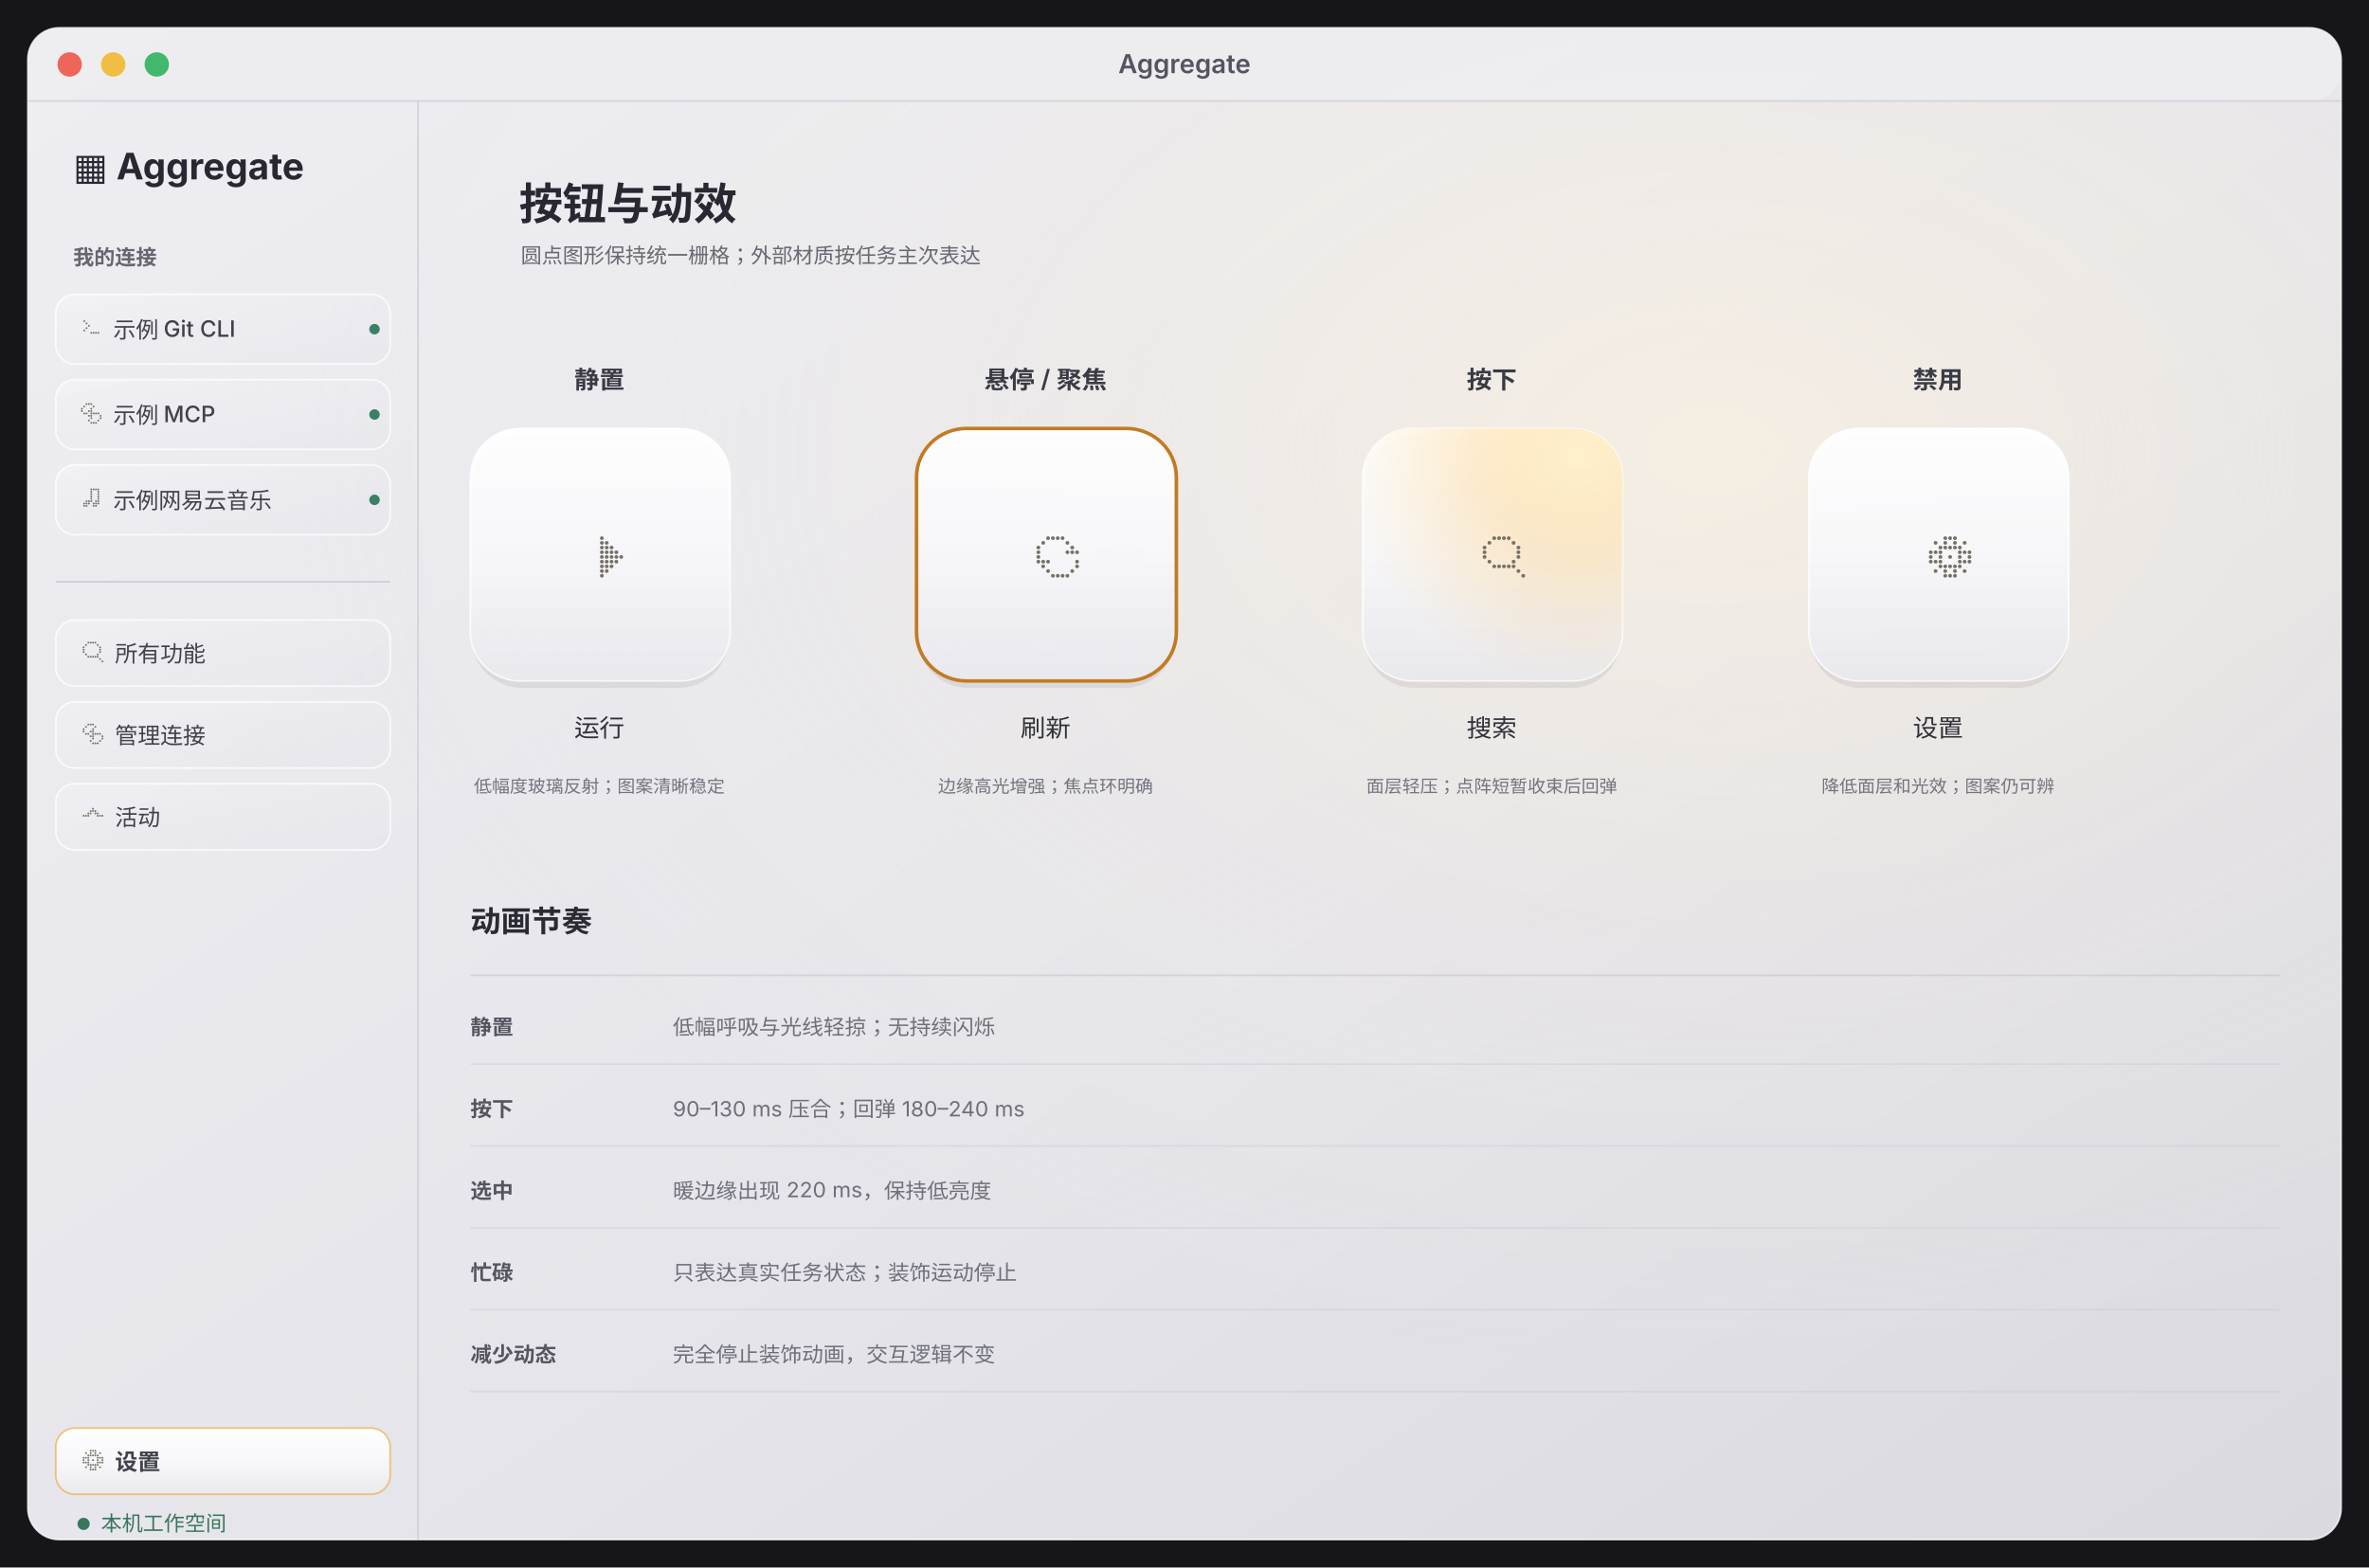
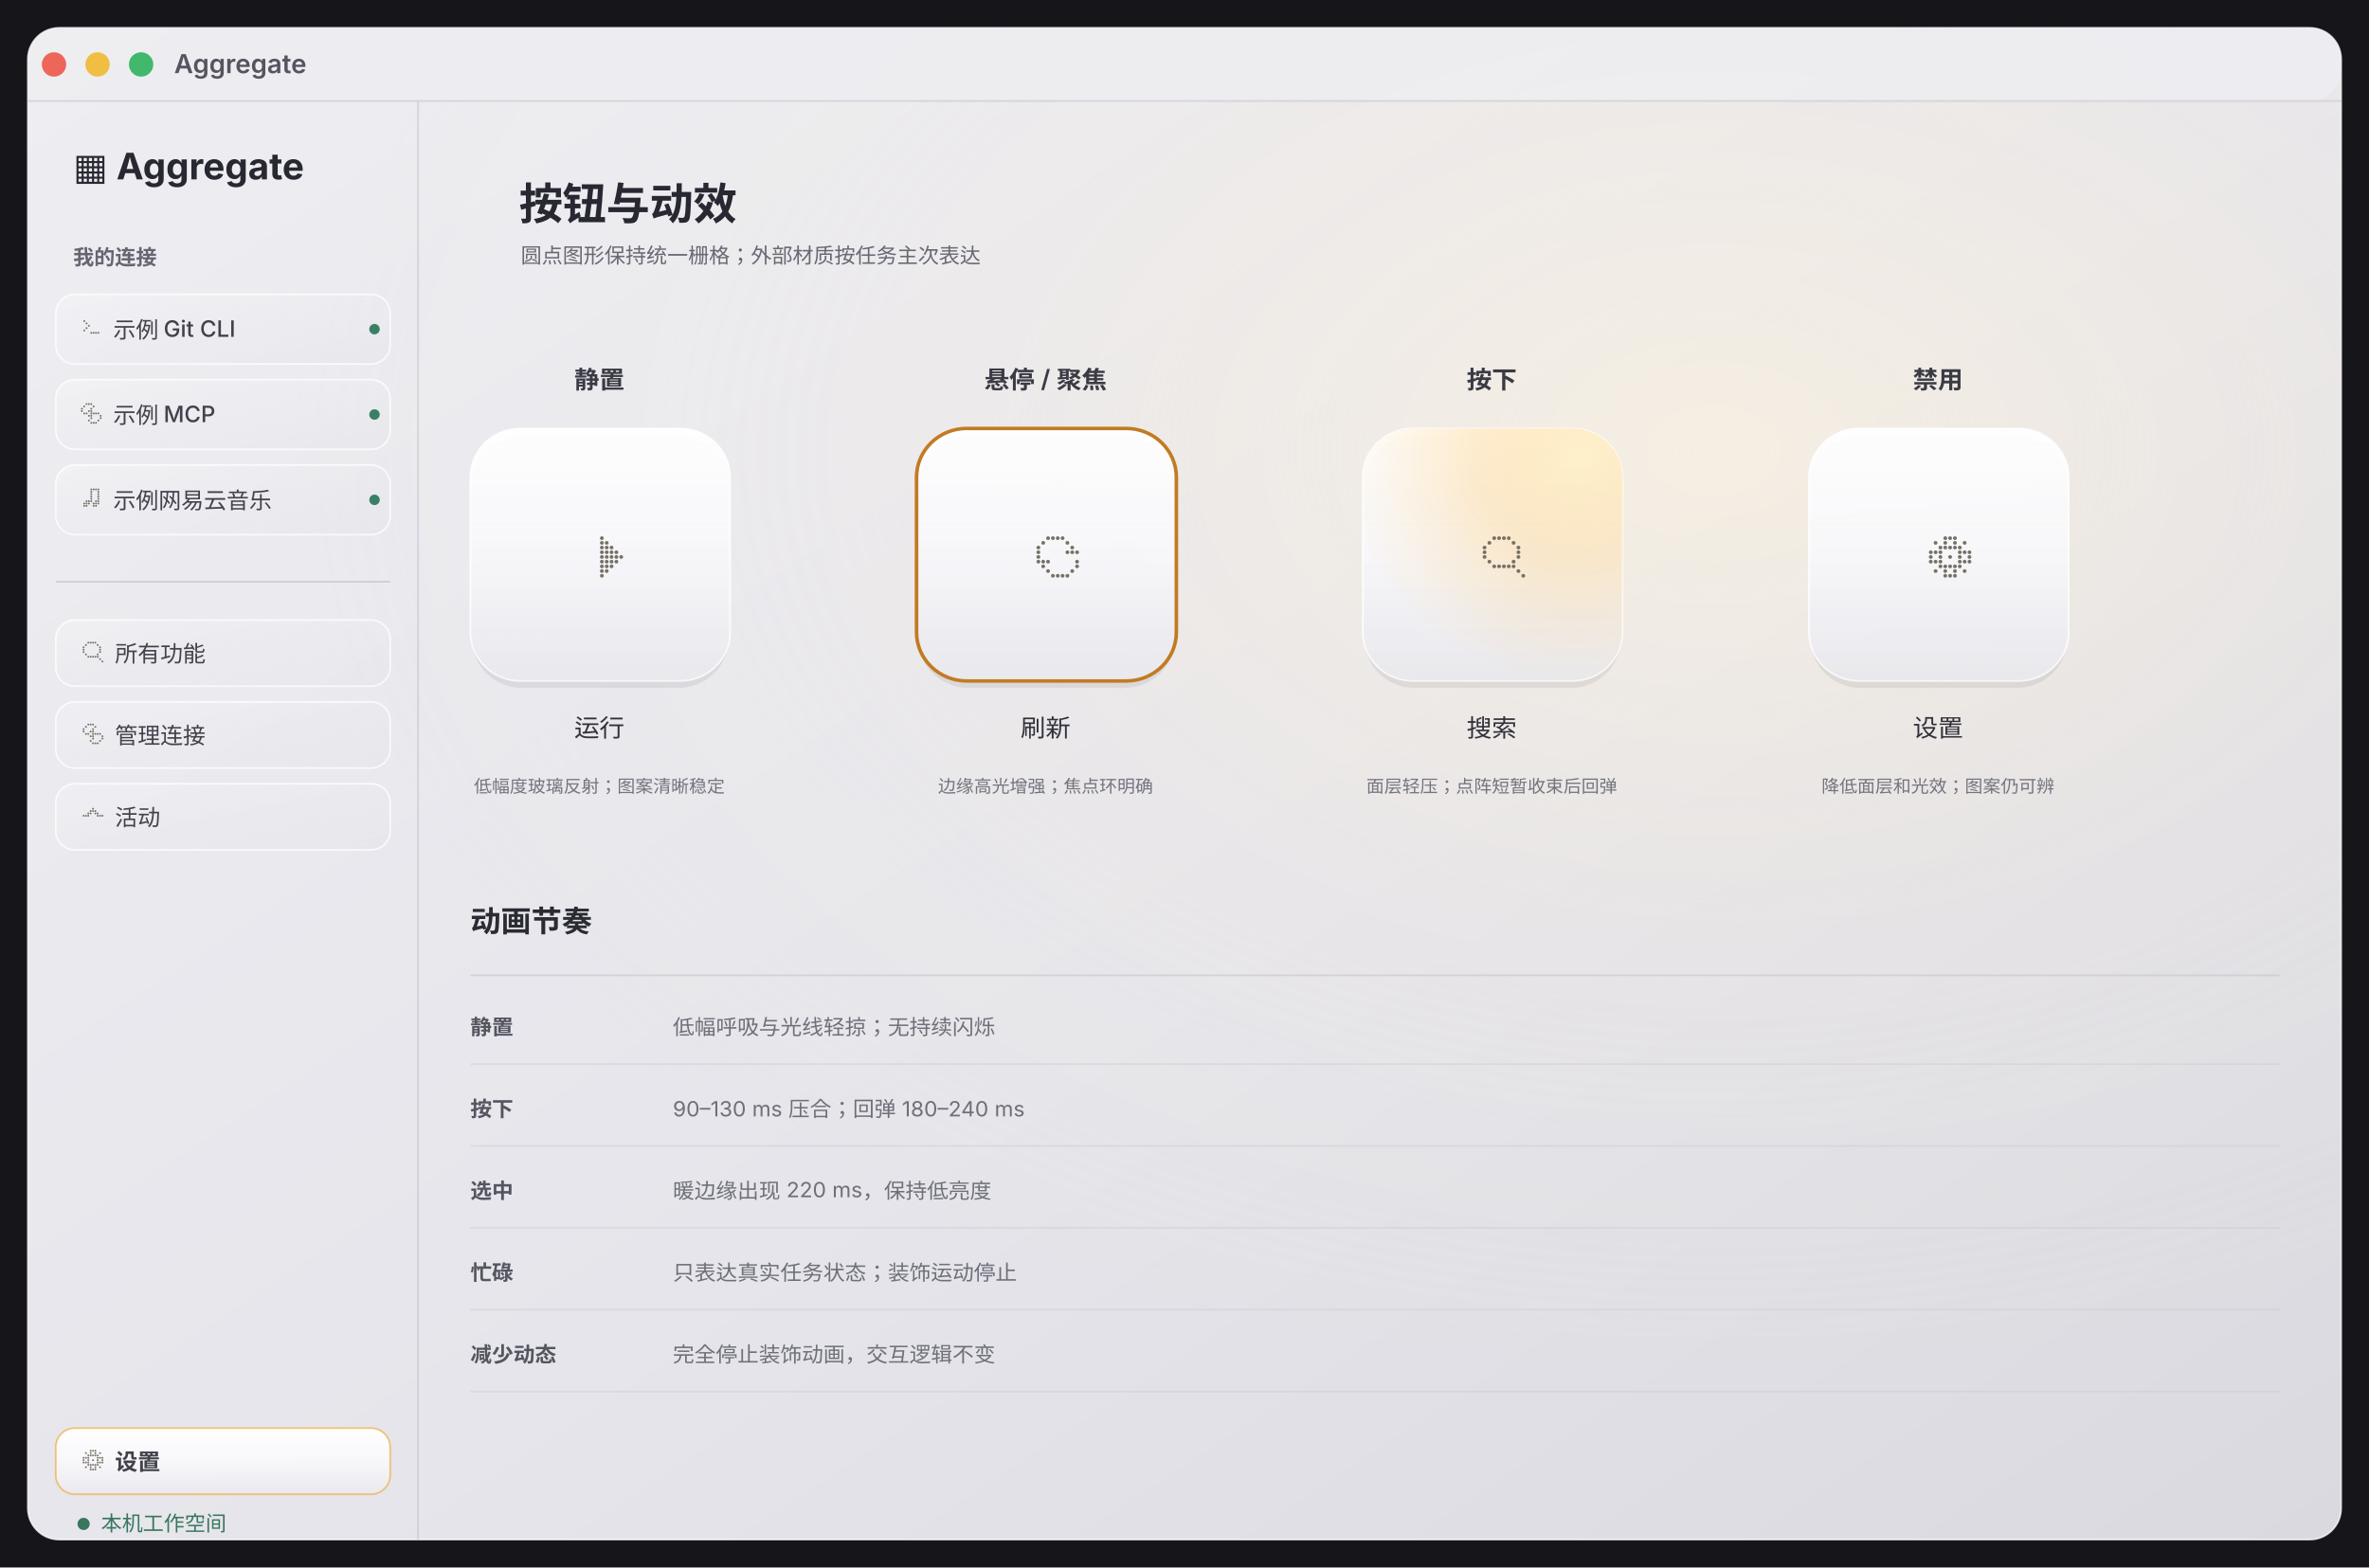
<svg xmlns="http://www.w3.org/2000/svg" width="1360" height="900" viewBox="0 0 1360 900">
  <defs>
    <linearGradient id="scene" x1="0" y1="0" x2="1" y2="1">
      <stop offset="0" stop-color="#eeeeF2" />
      <stop offset=".56" stop-color="#e5e5eb" />
      <stop offset="1" stop-color="#d9d9df" />
    </linearGradient>
    <radialGradient id="sceneWarm" cx=".73" cy=".28" r=".62">
      <stop offset="0" stop-color="#fff4dc" stop-opacity=".58" />
      <stop offset=".52" stop-color="#fff0d8" stop-opacity=".14" />
      <stop offset="1" stop-color="#fff0d8" stop-opacity="0" />
    </radialGradient>
    <linearGradient id="glass" x1="0" y1="0" x2="0" y2="1">
      <stop offset="0" stop-color="#ffffff" stop-opacity=".96" />
      <stop offset=".48" stop-color="#fafafd" stop-opacity=".90" />
      <stop offset="1" stop-color="#e9e9ee" stop-opacity=".94" />
    </linearGradient>
    <linearGradient id="quiet" x1="0" y1="0" x2="1" y2="1">
      <stop offset="0" stop-color="#ffffff" stop-opacity=".40" />
      <stop offset="1" stop-color="#dcdce4" stop-opacity=".28" />
    </linearGradient>
    <radialGradient id="warmGlow" cx=".83" cy=".12" r=".9">
      <stop offset="0" stop-color="#ffe8a5" stop-opacity=".95" />
      <stop offset=".47" stop-color="#ffbd50" stop-opacity=".45" />
      <stop offset="1" stop-color="#ffc65c" stop-opacity="0" />
    </radialGradient>
    <linearGradient id="inset" x1="0" y1="0" x2="0" y2="1">
      <stop offset="0" stop-color="#d1d1da" stop-opacity=".76" />
      <stop offset="1" stop-color="#e2e2e8" stop-opacity=".55" />
    </linearGradient>
    <linearGradient id="album" x1="0" y1="0" x2="1" y2="1">
      <stop offset="0" stop-color="#edc584" />
      <stop offset=".55" stop-color="#d48761" />
      <stop offset="1" stop-color="#806d87" />
    </linearGradient>
    <clipPath id="switchRefClip">
      <rect x="710" y="376" width="380" height="190" rx="14" />
    </clipPath>
  </defs>
  <rect width="1360" height="900" fill="#16161a" />
  <rect x="16" y="16" width="1328" height="868" rx="18" fill="url(#scene)" stroke="#ffffff" stroke-opacity=".75" />
  <rect x="16" y="16" width="1328" height="868" rx="18" fill="url(#sceneWarm)" />
  <rect x="16" y="16" width="1328" height="42" rx="18" fill="#ededf1" fill-opacity=".80" />
  <path d="M16 58H1344" stroke="#cdccd3" stroke-opacity=".72" />
-   <circle cx="40" cy="37" r="7" fill="#ee655a" />
-   <circle cx="65" cy="37" r="7" fill="#efbe42" />
-   <circle cx="90" cy="37" r="7" fill="#41b86b" />
-   <text x="680" y="42" text-anchor="middle" font-family="-apple-system,BlinkMacSystemFont,PingFang SC,sans-serif" font-size="15" font-weight="620" fill="#555560">Aggregate</text>
+   <circle cx="31" cy="37" r="7" fill="#ee655a" />
+   <circle cx="56" cy="37" r="7" fill="#efbe42" />
+   <circle cx="81" cy="37" r="7" fill="#41b86b" />
+   <text x="100" y="42" text-anchor="start" font-family="-apple-system,BlinkMacSystemFont,PingFang SC,sans-serif" font-size="15" font-weight="620" fill="#555560">Aggregate</text>
  <path d="M240 58V884" stroke="#c9c9d2" stroke-opacity=".72" />
  <text x="42" y="103" text-anchor="start" font-family="-apple-system,BlinkMacSystemFont,PingFang SC,sans-serif" font-size="21" font-weight="680" fill="#282832">▦  Aggregate</text>
  <text x="42" y="152" text-anchor="start" font-family="-apple-system,BlinkMacSystemFont,PingFang SC,sans-serif" font-size="12" font-weight="580" fill="#666671">我的连接</text>
  <rect x="32" y="169" width="192" height="40" rx="11" fill="url(#quiet)" fill-opacity="0.75" stroke="#ffffff" stroke-opacity=".75" stroke-width="1" />
  <circle cx="48.35" cy="184.35" r="0.54" fill="#6f695d" fill-opacity=".94" />
  <circle cx="49.70" cy="185.70" r="0.54" fill="#6f695d" fill-opacity=".94" />
  <circle cx="51.05" cy="187.05" r="0.54" fill="#6f695d" fill-opacity=".94" />
  <circle cx="49.70" cy="188.40" r="0.54" fill="#6f695d" fill-opacity=".94" />
  <circle cx="48.35" cy="189.75" r="0.54" fill="#6f695d" fill-opacity=".94" />
  <circle cx="52.40" cy="191.10" r="0.54" fill="#6f695d" fill-opacity=".94" />
  <circle cx="53.75" cy="191.10" r="0.54" fill="#6f695d" fill-opacity=".94" />
  <circle cx="55.10" cy="191.10" r="0.54" fill="#6f695d" fill-opacity=".94" />
  <circle cx="56.45" cy="191.10" r="0.54" fill="#6f695d" fill-opacity=".94" />
  <text x="65" y="194" text-anchor="start" font-family="-apple-system,BlinkMacSystemFont,PingFang SC,sans-serif" font-size="13" font-weight="520" fill="#42424c">示例 Git CLI</text>
  <circle cx="215" cy="189" r="3" fill="#3a8064" />
  <rect x="32" y="218" width="192" height="40" rx="11" fill="url(#quiet)" fill-opacity="0.75" stroke="#ffffff" stroke-opacity=".75" stroke-width="1" />
  <circle cx="49.70" cy="232.00" r="0.54" fill="#6f695d" fill-opacity=".94" />
  <circle cx="51.05" cy="232.00" r="0.54" fill="#6f695d" fill-opacity=".94" />
  <circle cx="52.40" cy="232.00" r="0.54" fill="#6f695d" fill-opacity=".94" />
  <circle cx="48.35" cy="233.35" r="0.54" fill="#6f695d" fill-opacity=".94" />
  <circle cx="53.75" cy="233.35" r="0.54" fill="#6f695d" fill-opacity=".94" />
  <circle cx="47.00" cy="234.70" r="0.54" fill="#6f695d" fill-opacity=".94" />
  <circle cx="52.40" cy="234.70" r="0.54" fill="#6f695d" fill-opacity=".94" />
  <circle cx="47.00" cy="236.05" r="0.54" fill="#6f695d" fill-opacity=".94" />
  <circle cx="51.05" cy="236.05" r="0.54" fill="#6f695d" fill-opacity=".94" />
  <circle cx="52.40" cy="236.05" r="0.54" fill="#6f695d" fill-opacity=".94" />
  <circle cx="48.35" cy="237.40" r="0.54" fill="#6f695d" fill-opacity=".94" />
  <circle cx="49.70" cy="237.40" r="0.54" fill="#6f695d" fill-opacity=".94" />
  <circle cx="52.40" cy="237.40" r="0.54" fill="#6f695d" fill-opacity=".94" />
  <circle cx="53.75" cy="237.40" r="0.54" fill="#6f695d" fill-opacity=".94" />
  <circle cx="55.10" cy="237.40" r="0.54" fill="#6f695d" fill-opacity=".94" />
  <circle cx="56.45" cy="237.40" r="0.54" fill="#6f695d" fill-opacity=".94" />
  <circle cx="51.05" cy="238.75" r="0.54" fill="#6f695d" fill-opacity=".94" />
  <circle cx="52.40" cy="238.75" r="0.54" fill="#6f695d" fill-opacity=".94" />
  <circle cx="57.80" cy="238.75" r="0.54" fill="#6f695d" fill-opacity=".94" />
  <circle cx="52.40" cy="240.10" r="0.54" fill="#6f695d" fill-opacity=".94" />
  <circle cx="57.80" cy="240.10" r="0.54" fill="#6f695d" fill-opacity=".94" />
  <circle cx="51.05" cy="241.45" r="0.54" fill="#6f695d" fill-opacity=".94" />
  <circle cx="56.45" cy="241.45" r="0.54" fill="#6f695d" fill-opacity=".94" />
  <circle cx="52.40" cy="242.80" r="0.54" fill="#6f695d" fill-opacity=".94" />
  <circle cx="53.75" cy="242.80" r="0.54" fill="#6f695d" fill-opacity=".94" />
  <circle cx="55.10" cy="242.80" r="0.54" fill="#6f695d" fill-opacity=".94" />
  <text x="65" y="243" text-anchor="start" font-family="-apple-system,BlinkMacSystemFont,PingFang SC,sans-serif" font-size="13" font-weight="520" fill="#42424c">示例 MCP</text>
  <circle cx="215" cy="238" r="3" fill="#3a8064" />
  <rect x="32" y="267" width="192" height="40" rx="11" fill="url(#quiet)" fill-opacity="0.75" stroke="#ffffff" stroke-opacity=".75" stroke-width="1" />
  <circle cx="52.40" cy="281.00" r="0.54" fill="#6f695d" fill-opacity=".94" />
  <circle cx="53.75" cy="281.00" r="0.54" fill="#6f695d" fill-opacity=".94" />
  <circle cx="55.10" cy="281.00" r="0.54" fill="#6f695d" fill-opacity=".94" />
  <circle cx="56.45" cy="281.00" r="0.54" fill="#6f695d" fill-opacity=".94" />
  <circle cx="52.40" cy="282.35" r="0.54" fill="#6f695d" fill-opacity=".94" />
  <circle cx="56.45" cy="282.35" r="0.54" fill="#6f695d" fill-opacity=".94" />
  <circle cx="52.40" cy="283.70" r="0.54" fill="#6f695d" fill-opacity=".94" />
  <circle cx="56.45" cy="283.70" r="0.54" fill="#6f695d" fill-opacity=".94" />
  <circle cx="52.40" cy="285.05" r="0.54" fill="#6f695d" fill-opacity=".94" />
  <circle cx="56.45" cy="285.05" r="0.54" fill="#6f695d" fill-opacity=".94" />
  <circle cx="52.40" cy="286.40" r="0.54" fill="#6f695d" fill-opacity=".94" />
  <circle cx="56.45" cy="286.40" r="0.54" fill="#6f695d" fill-opacity=".94" />
  <circle cx="49.70" cy="287.75" r="0.54" fill="#6f695d" fill-opacity=".94" />
  <circle cx="51.05" cy="287.75" r="0.54" fill="#6f695d" fill-opacity=".94" />
  <circle cx="52.40" cy="287.75" r="0.54" fill="#6f695d" fill-opacity=".94" />
  <circle cx="55.10" cy="287.75" r="0.54" fill="#6f695d" fill-opacity=".94" />
  <circle cx="56.45" cy="287.75" r="0.54" fill="#6f695d" fill-opacity=".94" />
  <circle cx="48.35" cy="289.10" r="0.54" fill="#6f695d" fill-opacity=".94" />
  <circle cx="49.70" cy="289.10" r="0.54" fill="#6f695d" fill-opacity=".94" />
  <circle cx="51.05" cy="289.10" r="0.54" fill="#6f695d" fill-opacity=".94" />
  <circle cx="53.75" cy="289.10" r="0.54" fill="#6f695d" fill-opacity=".94" />
  <circle cx="55.10" cy="289.10" r="0.54" fill="#6f695d" fill-opacity=".94" />
  <circle cx="56.45" cy="289.10" r="0.54" fill="#6f695d" fill-opacity=".94" />
  <circle cx="48.35" cy="290.45" r="0.54" fill="#6f695d" fill-opacity=".94" />
  <circle cx="49.70" cy="290.45" r="0.54" fill="#6f695d" fill-opacity=".94" />
  <circle cx="53.75" cy="290.45" r="0.54" fill="#6f695d" fill-opacity=".94" />
  <circle cx="55.10" cy="290.45" r="0.54" fill="#6f695d" fill-opacity=".94" />
  <text x="65" y="292" text-anchor="start" font-family="-apple-system,BlinkMacSystemFont,PingFang SC,sans-serif" font-size="13" font-weight="520" fill="#42424c">示例网易云音乐</text>
  <circle cx="215" cy="287" r="3" fill="#3a8064" />
  <path d="M32 334H224" stroke="#c6c6cf" stroke-opacity=".8" />
  <rect x="32" y="356" width="192" height="38" rx="11" fill="url(#quiet)" fill-opacity="0.6" stroke="#ffffff" stroke-opacity=".75" stroke-width="1" />
  <circle cx="50.70" cy="369.00" r="0.54" fill="#6f695d" fill-opacity=".94" />
  <circle cx="52.05" cy="369.00" r="0.54" fill="#6f695d" fill-opacity=".94" />
  <circle cx="53.40" cy="369.00" r="0.54" fill="#6f695d" fill-opacity=".94" />
  <circle cx="54.75" cy="369.00" r="0.54" fill="#6f695d" fill-opacity=".94" />
  <circle cx="49.35" cy="370.35" r="0.54" fill="#6f695d" fill-opacity=".94" />
  <circle cx="56.10" cy="370.35" r="0.54" fill="#6f695d" fill-opacity=".94" />
  <circle cx="48.00" cy="371.70" r="0.54" fill="#6f695d" fill-opacity=".94" />
  <circle cx="57.45" cy="371.70" r="0.54" fill="#6f695d" fill-opacity=".94" />
  <circle cx="48.00" cy="373.05" r="0.54" fill="#6f695d" fill-opacity=".94" />
  <circle cx="57.45" cy="373.05" r="0.54" fill="#6f695d" fill-opacity=".94" />
  <circle cx="48.00" cy="374.40" r="0.54" fill="#6f695d" fill-opacity=".94" />
  <circle cx="57.45" cy="374.40" r="0.54" fill="#6f695d" fill-opacity=".94" />
  <circle cx="49.35" cy="375.75" r="0.54" fill="#6f695d" fill-opacity=".94" />
  <circle cx="56.10" cy="375.75" r="0.54" fill="#6f695d" fill-opacity=".94" />
  <circle cx="50.70" cy="377.10" r="0.54" fill="#6f695d" fill-opacity=".94" />
  <circle cx="52.05" cy="377.10" r="0.54" fill="#6f695d" fill-opacity=".94" />
  <circle cx="53.40" cy="377.10" r="0.54" fill="#6f695d" fill-opacity=".94" />
  <circle cx="54.75" cy="377.10" r="0.54" fill="#6f695d" fill-opacity=".94" />
  <circle cx="56.10" cy="377.10" r="0.54" fill="#6f695d" fill-opacity=".94" />
  <circle cx="57.45" cy="378.45" r="0.54" fill="#6f695d" fill-opacity=".94" />
  <circle cx="58.80" cy="379.80" r="0.54" fill="#6f695d" fill-opacity=".94" />
  <text x="66" y="380" text-anchor="start" font-family="-apple-system,BlinkMacSystemFont,PingFang SC,sans-serif" font-size="13" font-weight="450" fill="#42424c">所有功能</text>
  <rect x="32" y="403" width="192" height="38" rx="11" fill="url(#quiet)" fill-opacity="0.6" stroke="#ffffff" stroke-opacity=".75" stroke-width="1" />
  <circle cx="50.70" cy="416.00" r="0.54" fill="#6f695d" fill-opacity=".94" />
  <circle cx="52.05" cy="416.00" r="0.54" fill="#6f695d" fill-opacity=".94" />
  <circle cx="53.40" cy="416.00" r="0.54" fill="#6f695d" fill-opacity=".94" />
  <circle cx="49.35" cy="417.35" r="0.54" fill="#6f695d" fill-opacity=".94" />
  <circle cx="54.75" cy="417.35" r="0.54" fill="#6f695d" fill-opacity=".94" />
  <circle cx="48.00" cy="418.70" r="0.54" fill="#6f695d" fill-opacity=".94" />
  <circle cx="53.40" cy="418.70" r="0.54" fill="#6f695d" fill-opacity=".94" />
  <circle cx="48.00" cy="420.05" r="0.54" fill="#6f695d" fill-opacity=".94" />
  <circle cx="52.05" cy="420.05" r="0.54" fill="#6f695d" fill-opacity=".94" />
  <circle cx="53.40" cy="420.05" r="0.54" fill="#6f695d" fill-opacity=".94" />
  <circle cx="49.35" cy="421.40" r="0.54" fill="#6f695d" fill-opacity=".94" />
  <circle cx="50.70" cy="421.40" r="0.54" fill="#6f695d" fill-opacity=".94" />
  <circle cx="53.40" cy="421.40" r="0.54" fill="#6f695d" fill-opacity=".94" />
  <circle cx="54.75" cy="421.40" r="0.54" fill="#6f695d" fill-opacity=".94" />
  <circle cx="56.10" cy="421.40" r="0.54" fill="#6f695d" fill-opacity=".94" />
  <circle cx="57.45" cy="421.40" r="0.54" fill="#6f695d" fill-opacity=".94" />
  <circle cx="52.05" cy="422.75" r="0.54" fill="#6f695d" fill-opacity=".94" />
  <circle cx="53.40" cy="422.75" r="0.54" fill="#6f695d" fill-opacity=".94" />
  <circle cx="58.80" cy="422.75" r="0.54" fill="#6f695d" fill-opacity=".94" />
  <circle cx="53.40" cy="424.10" r="0.54" fill="#6f695d" fill-opacity=".94" />
  <circle cx="58.80" cy="424.10" r="0.54" fill="#6f695d" fill-opacity=".94" />
  <circle cx="52.05" cy="425.45" r="0.54" fill="#6f695d" fill-opacity=".94" />
  <circle cx="57.45" cy="425.45" r="0.54" fill="#6f695d" fill-opacity=".94" />
  <circle cx="53.40" cy="426.80" r="0.54" fill="#6f695d" fill-opacity=".94" />
  <circle cx="54.75" cy="426.80" r="0.54" fill="#6f695d" fill-opacity=".94" />
  <circle cx="56.10" cy="426.80" r="0.54" fill="#6f695d" fill-opacity=".94" />
  <text x="66" y="427" text-anchor="start" font-family="-apple-system,BlinkMacSystemFont,PingFang SC,sans-serif" font-size="13" font-weight="450" fill="#42424c">管理连接</text>
  <rect x="32" y="450" width="192" height="38" rx="11" fill="url(#quiet)" fill-opacity="0.6" stroke="#ffffff" stroke-opacity=".75" stroke-width="1" />
  <circle cx="53.40" cy="464.35" r="0.54" fill="#6f695d" fill-opacity=".94" />
  <circle cx="52.05" cy="465.70" r="0.54" fill="#6f695d" fill-opacity=".94" />
  <circle cx="53.40" cy="465.70" r="0.54" fill="#6f695d" fill-opacity=".94" />
  <circle cx="54.75" cy="465.70" r="0.54" fill="#6f695d" fill-opacity=".94" />
  <circle cx="50.70" cy="467.05" r="0.54" fill="#6f695d" fill-opacity=".94" />
  <circle cx="52.05" cy="467.05" r="0.54" fill="#6f695d" fill-opacity=".94" />
  <circle cx="54.75" cy="467.05" r="0.54" fill="#6f695d" fill-opacity=".94" />
  <circle cx="56.10" cy="467.05" r="0.54" fill="#6f695d" fill-opacity=".94" />
  <circle cx="48.00" cy="468.40" r="0.54" fill="#6f695d" fill-opacity=".94" />
  <circle cx="49.35" cy="468.40" r="0.54" fill="#6f695d" fill-opacity=".94" />
  <circle cx="50.70" cy="468.40" r="0.54" fill="#6f695d" fill-opacity=".94" />
  <circle cx="56.10" cy="468.40" r="0.54" fill="#6f695d" fill-opacity=".94" />
  <circle cx="57.45" cy="468.40" r="0.54" fill="#6f695d" fill-opacity=".94" />
  <circle cx="58.80" cy="468.40" r="0.54" fill="#6f695d" fill-opacity=".94" />
  <text x="66" y="474" text-anchor="start" font-family="-apple-system,BlinkMacSystemFont,PingFang SC,sans-serif" font-size="13" font-weight="450" fill="#42424c">活动</text>
  <rect x="32" y="820" width="192" height="38" rx="11" fill="url(#glass)" fill-opacity="1" stroke="#efb24f" stroke-opacity=".75" stroke-width="1" />
  <circle cx="52.05" cy="833.00" r="0.54" fill="#6f695d" fill-opacity=".94" />
  <circle cx="53.40" cy="833.00" r="0.54" fill="#6f695d" fill-opacity=".94" />
  <circle cx="54.75" cy="833.00" r="0.54" fill="#6f695d" fill-opacity=".94" />
  <circle cx="49.35" cy="834.35" r="0.54" fill="#6f695d" fill-opacity=".94" />
  <circle cx="52.05" cy="834.35" r="0.54" fill="#6f695d" fill-opacity=".94" />
  <circle cx="54.75" cy="834.35" r="0.54" fill="#6f695d" fill-opacity=".94" />
  <circle cx="57.45" cy="834.35" r="0.54" fill="#6f695d" fill-opacity=".94" />
  <circle cx="50.70" cy="835.70" r="0.54" fill="#6f695d" fill-opacity=".94" />
  <circle cx="52.05" cy="835.70" r="0.54" fill="#6f695d" fill-opacity=".94" />
  <circle cx="53.40" cy="835.70" r="0.54" fill="#6f695d" fill-opacity=".94" />
  <circle cx="54.75" cy="835.70" r="0.54" fill="#6f695d" fill-opacity=".94" />
  <circle cx="56.10" cy="835.70" r="0.54" fill="#6f695d" fill-opacity=".94" />
  <circle cx="48.00" cy="837.05" r="0.54" fill="#6f695d" fill-opacity=".94" />
  <circle cx="49.35" cy="837.05" r="0.54" fill="#6f695d" fill-opacity=".94" />
  <circle cx="50.70" cy="837.05" r="0.54" fill="#6f695d" fill-opacity=".94" />
  <circle cx="56.10" cy="837.05" r="0.54" fill="#6f695d" fill-opacity=".94" />
  <circle cx="57.45" cy="837.05" r="0.54" fill="#6f695d" fill-opacity=".94" />
  <circle cx="58.80" cy="837.05" r="0.54" fill="#6f695d" fill-opacity=".94" />
  <circle cx="48.00" cy="838.40" r="0.54" fill="#6f695d" fill-opacity=".94" />
  <circle cx="50.70" cy="838.40" r="0.54" fill="#6f695d" fill-opacity=".94" />
  <circle cx="53.40" cy="838.40" r="0.54" fill="#6f695d" fill-opacity=".94" />
  <circle cx="56.10" cy="838.40" r="0.54" fill="#6f695d" fill-opacity=".94" />
  <circle cx="58.80" cy="838.40" r="0.54" fill="#6f695d" fill-opacity=".94" />
  <circle cx="48.00" cy="839.75" r="0.54" fill="#6f695d" fill-opacity=".94" />
  <circle cx="49.35" cy="839.75" r="0.54" fill="#6f695d" fill-opacity=".94" />
  <circle cx="50.70" cy="839.75" r="0.54" fill="#6f695d" fill-opacity=".94" />
  <circle cx="56.10" cy="839.75" r="0.54" fill="#6f695d" fill-opacity=".94" />
  <circle cx="57.45" cy="839.75" r="0.54" fill="#6f695d" fill-opacity=".94" />
  <circle cx="58.80" cy="839.75" r="0.54" fill="#6f695d" fill-opacity=".94" />
  <circle cx="50.70" cy="841.10" r="0.54" fill="#6f695d" fill-opacity=".94" />
  <circle cx="52.05" cy="841.10" r="0.54" fill="#6f695d" fill-opacity=".94" />
  <circle cx="53.40" cy="841.10" r="0.54" fill="#6f695d" fill-opacity=".94" />
  <circle cx="54.75" cy="841.10" r="0.54" fill="#6f695d" fill-opacity=".94" />
  <circle cx="56.10" cy="841.10" r="0.54" fill="#6f695d" fill-opacity=".94" />
  <circle cx="49.35" cy="842.45" r="0.54" fill="#6f695d" fill-opacity=".94" />
  <circle cx="52.05" cy="842.45" r="0.54" fill="#6f695d" fill-opacity=".94" />
  <circle cx="54.75" cy="842.45" r="0.54" fill="#6f695d" fill-opacity=".94" />
  <circle cx="57.45" cy="842.45" r="0.54" fill="#6f695d" fill-opacity=".94" />
  <circle cx="52.05" cy="843.80" r="0.54" fill="#6f695d" fill-opacity=".94" />
  <circle cx="53.40" cy="843.80" r="0.54" fill="#6f695d" fill-opacity=".94" />
  <circle cx="54.75" cy="843.80" r="0.54" fill="#6f695d" fill-opacity=".94" />
  <text x="66" y="844" text-anchor="start" font-family="-apple-system,BlinkMacSystemFont,PingFang SC,sans-serif" font-size="13" font-weight="550" fill="#42424c">设置</text>
  <circle cx="48" cy="875" r="3.5" fill="#39765d" />
  <text x="58" y="879" text-anchor="start" font-family="-apple-system,BlinkMacSystemFont,PingFang SC,sans-serif" font-size="12" font-weight="540" fill="#39765d">本机工作空间</text>
  <text x="298" y="126" text-anchor="start" font-family="-apple-system,BlinkMacSystemFont,PingFang SC,sans-serif" font-size="25" font-weight="680" fill="#282832">按钮与动效</text>
  <text x="299" y="151" text-anchor="start" font-family="-apple-system,BlinkMacSystemFont,PingFang SC,sans-serif" font-size="12" font-weight="420" fill="#686873">圆点图形保持统一栅格；外部材质按任务主次表达</text>
  <g transform="matrix(1.028713 0 0 1 -37.574 0)">
    <text x="371" y="223" text-anchor="middle" font-family="-apple-system,BlinkMacSystemFont,PingFang SC,sans-serif" font-size="14" font-weight="600" fill="#3b3b45">静置</text>
    <rect x="300" y="250" width="143" height="145" rx="28" fill="#706d78" fill-opacity=".13" />
    <rect x="299" y="246" width="145" height="145" rx="28" fill="url(#glass)" fill-opacity="1" stroke="#ffffff" stroke-opacity=".75" stroke-width="1" />
    <circle cx="372.40" cy="309.00" r="1.07" fill="#6f695d" fill-opacity=".94" />
    <circle cx="372.40" cy="311.70" r="1.07" fill="#6f695d" fill-opacity=".94" />
    <circle cx="375.10" cy="311.70" r="1.07" fill="#6f695d" fill-opacity=".94" />
    <circle cx="372.40" cy="314.40" r="1.07" fill="#6f695d" fill-opacity=".94" />
    <circle cx="375.10" cy="314.40" r="1.07" fill="#6f695d" fill-opacity=".94" />
    <circle cx="377.80" cy="314.40" r="1.07" fill="#6f695d" fill-opacity=".94" />
    <circle cx="372.40" cy="317.10" r="1.07" fill="#6f695d" fill-opacity=".94" />
    <circle cx="375.10" cy="317.10" r="1.07" fill="#6f695d" fill-opacity=".94" />
    <circle cx="377.80" cy="317.10" r="1.07" fill="#6f695d" fill-opacity=".94" />
    <circle cx="380.50" cy="317.10" r="1.07" fill="#6f695d" fill-opacity=".94" />
    <circle cx="372.40" cy="319.80" r="1.07" fill="#6f695d" fill-opacity=".94" />
    <circle cx="375.10" cy="319.80" r="1.07" fill="#6f695d" fill-opacity=".94" />
    <circle cx="377.80" cy="319.80" r="1.07" fill="#6f695d" fill-opacity=".94" />
    <circle cx="380.50" cy="319.80" r="1.07" fill="#6f695d" fill-opacity=".94" />
    <circle cx="383.20" cy="319.80" r="1.07" fill="#6f695d" fill-opacity=".94" />
    <circle cx="372.40" cy="322.50" r="1.07" fill="#6f695d" fill-opacity=".94" />
    <circle cx="375.10" cy="322.50" r="1.07" fill="#6f695d" fill-opacity=".94" />
    <circle cx="377.80" cy="322.50" r="1.07" fill="#6f695d" fill-opacity=".94" />
    <circle cx="380.50" cy="322.50" r="1.07" fill="#6f695d" fill-opacity=".94" />
    <circle cx="372.40" cy="325.20" r="1.07" fill="#6f695d" fill-opacity=".94" />
    <circle cx="375.10" cy="325.20" r="1.07" fill="#6f695d" fill-opacity=".94" />
    <circle cx="377.80" cy="325.20" r="1.07" fill="#6f695d" fill-opacity=".94" />
    <circle cx="372.40" cy="327.90" r="1.07" fill="#6f695d" fill-opacity=".94" />
    <circle cx="375.10" cy="327.90" r="1.07" fill="#6f695d" fill-opacity=".94" />
    <circle cx="372.40" cy="330.60" r="1.07" fill="#6f695d" fill-opacity=".94" />
    <text x="371" y="423" text-anchor="middle" font-family="-apple-system,BlinkMacSystemFont,PingFang SC,sans-serif" font-size="14" font-weight="520" fill="#31313a">运行</text>
    <text x="371" y="455" text-anchor="middle" font-family="-apple-system,BlinkMacSystemFont,PingFang SC,sans-serif" font-size="10" font-weight="420" fill="#74747f">低幅度玻璃反射；图案清晰稳定</text>
    <text x="620" y="223" text-anchor="middle" font-family="-apple-system,BlinkMacSystemFont,PingFang SC,sans-serif" font-size="14" font-weight="600" fill="#3b3b45">悬停 / 聚焦</text>
    <rect x="549" y="250" width="143" height="145" rx="28" fill="#706d78" fill-opacity=".13" />
    <rect x="548" y="246" width="145" height="145" rx="28" fill="url(#glass)" fill-opacity="1" stroke="#ffffff" stroke-opacity=".75" stroke-width="1" />
    <rect x="548" y="246" width="145" height="145" rx="28" fill="none" stroke="#c27b23" stroke-width="2" />
    <circle cx="621.40" cy="309.00" r="1.07" fill="#6f695d" fill-opacity=".94" />
    <circle cx="624.10" cy="309.00" r="1.07" fill="#6f695d" fill-opacity=".94" />
    <circle cx="626.80" cy="309.00" r="1.07" fill="#6f695d" fill-opacity=".94" />
    <circle cx="629.50" cy="309.00" r="1.07" fill="#6f695d" fill-opacity=".94" />
    <circle cx="618.70" cy="311.70" r="1.07" fill="#6f695d" fill-opacity=".94" />
    <circle cx="632.20" cy="311.70" r="1.07" fill="#6f695d" fill-opacity=".94" />
    <circle cx="616.00" cy="314.40" r="1.07" fill="#6f695d" fill-opacity=".94" />
    <circle cx="634.90" cy="314.40" r="1.07" fill="#6f695d" fill-opacity=".94" />
    <circle cx="616.00" cy="317.10" r="1.07" fill="#6f695d" fill-opacity=".94" />
    <circle cx="632.20" cy="317.10" r="1.07" fill="#6f695d" fill-opacity=".94" />
    <circle cx="634.90" cy="317.10" r="1.07" fill="#6f695d" fill-opacity=".94" />
    <circle cx="637.60" cy="317.10" r="1.07" fill="#6f695d" fill-opacity=".94" />
    <circle cx="616.00" cy="319.80" r="1.07" fill="#6f695d" fill-opacity=".94" />
    <circle cx="616.00" cy="322.50" r="1.07" fill="#6f695d" fill-opacity=".94" />
    <circle cx="618.70" cy="322.50" r="1.07" fill="#6f695d" fill-opacity=".94" />
    <circle cx="621.40" cy="322.50" r="1.07" fill="#6f695d" fill-opacity=".94" />
    <circle cx="637.60" cy="322.50" r="1.07" fill="#6f695d" fill-opacity=".94" />
    <circle cx="618.70" cy="325.20" r="1.07" fill="#6f695d" fill-opacity=".94" />
    <circle cx="637.60" cy="325.20" r="1.07" fill="#6f695d" fill-opacity=".94" />
    <circle cx="621.40" cy="327.90" r="1.07" fill="#6f695d" fill-opacity=".94" />
    <circle cx="634.90" cy="327.90" r="1.07" fill="#6f695d" fill-opacity=".94" />
    <circle cx="624.10" cy="330.60" r="1.07" fill="#6f695d" fill-opacity=".94" />
    <circle cx="626.80" cy="330.60" r="1.07" fill="#6f695d" fill-opacity=".94" />
    <circle cx="629.50" cy="330.60" r="1.07" fill="#6f695d" fill-opacity=".94" />
    <circle cx="632.20" cy="330.60" r="1.07" fill="#6f695d" fill-opacity=".94" />
    <text x="620" y="423" text-anchor="middle" font-family="-apple-system,BlinkMacSystemFont,PingFang SC,sans-serif" font-size="14" font-weight="520" fill="#31313a">刷新</text>
    <text x="620" y="455" text-anchor="middle" font-family="-apple-system,BlinkMacSystemFont,PingFang SC,sans-serif" font-size="10" font-weight="420" fill="#74747f">边缘高光增强；焦点环明确</text>
    <text x="869" y="223" text-anchor="middle" font-family="-apple-system,BlinkMacSystemFont,PingFang SC,sans-serif" font-size="14" font-weight="600" fill="#3b3b45">按下</text>
    <rect x="798" y="250" width="143" height="145" rx="28" fill="#706d78" fill-opacity=".13" />
    <rect x="797" y="246" width="145" height="145" rx="28" fill="url(#glass)" fill-opacity="1" stroke="#ffffff" stroke-opacity=".75" stroke-width="1" />
    <rect x="797" y="246" width="145" height="145" rx="28" fill="url(#warmGlow)" opacity=".58" />
    <circle cx="870.40" cy="309.00" r="1.07" fill="#6f695d" fill-opacity=".94" />
    <circle cx="873.10" cy="309.00" r="1.07" fill="#6f695d" fill-opacity=".94" />
    <circle cx="875.80" cy="309.00" r="1.07" fill="#6f695d" fill-opacity=".94" />
    <circle cx="878.50" cy="309.00" r="1.07" fill="#6f695d" fill-opacity=".94" />
    <circle cx="867.70" cy="311.70" r="1.07" fill="#6f695d" fill-opacity=".94" />
    <circle cx="881.20" cy="311.70" r="1.07" fill="#6f695d" fill-opacity=".94" />
    <circle cx="865.00" cy="314.40" r="1.07" fill="#6f695d" fill-opacity=".94" />
    <circle cx="883.90" cy="314.40" r="1.07" fill="#6f695d" fill-opacity=".94" />
    <circle cx="865.00" cy="317.10" r="1.07" fill="#6f695d" fill-opacity=".94" />
    <circle cx="883.90" cy="317.10" r="1.07" fill="#6f695d" fill-opacity=".94" />
    <circle cx="865.00" cy="319.80" r="1.07" fill="#6f695d" fill-opacity=".94" />
    <circle cx="883.90" cy="319.80" r="1.07" fill="#6f695d" fill-opacity=".94" />
    <circle cx="867.70" cy="322.50" r="1.07" fill="#6f695d" fill-opacity=".94" />
    <circle cx="881.20" cy="322.50" r="1.07" fill="#6f695d" fill-opacity=".94" />
    <circle cx="870.40" cy="325.20" r="1.07" fill="#6f695d" fill-opacity=".94" />
    <circle cx="873.10" cy="325.20" r="1.07" fill="#6f695d" fill-opacity=".94" />
    <circle cx="875.80" cy="325.20" r="1.07" fill="#6f695d" fill-opacity=".94" />
    <circle cx="878.50" cy="325.20" r="1.07" fill="#6f695d" fill-opacity=".94" />
    <circle cx="881.20" cy="325.20" r="1.07" fill="#6f695d" fill-opacity=".94" />
    <circle cx="883.90" cy="327.90" r="1.07" fill="#6f695d" fill-opacity=".94" />
    <circle cx="886.60" cy="330.60" r="1.07" fill="#6f695d" fill-opacity=".94" />
    <text x="869" y="423" text-anchor="middle" font-family="-apple-system,BlinkMacSystemFont,PingFang SC,sans-serif" font-size="14" font-weight="520" fill="#31313a">搜索</text>
    <text x="869" y="455" text-anchor="middle" font-family="-apple-system,BlinkMacSystemFont,PingFang SC,sans-serif" font-size="10" font-weight="420" fill="#74747f">面层轻压；点阵短暂收束后回弹</text>
    <text x="1118" y="223" text-anchor="middle" font-family="-apple-system,BlinkMacSystemFont,PingFang SC,sans-serif" font-size="14" font-weight="600" fill="#3b3b45">禁用</text>
    <rect x="1047" y="250" width="143" height="145" rx="28" fill="#706d78" fill-opacity=".13" />
    <rect x="1046" y="246" width="145" height="145" rx="28" fill="url(#glass)" fill-opacity="1" stroke="#ffffff" stroke-opacity=".75" stroke-width="1" />
    <circle cx="1122.10" cy="309.00" r="1.07" fill="#6f695d" fill-opacity=".94" />
    <circle cx="1124.80" cy="309.00" r="1.07" fill="#6f695d" fill-opacity=".94" />
    <circle cx="1127.50" cy="309.00" r="1.07" fill="#6f695d" fill-opacity=".94" />
    <circle cx="1116.70" cy="311.70" r="1.07" fill="#6f695d" fill-opacity=".94" />
    <circle cx="1122.10" cy="311.70" r="1.07" fill="#6f695d" fill-opacity=".94" />
    <circle cx="1127.50" cy="311.70" r="1.07" fill="#6f695d" fill-opacity=".94" />
    <circle cx="1132.90" cy="311.70" r="1.07" fill="#6f695d" fill-opacity=".94" />
    <circle cx="1119.40" cy="314.40" r="1.07" fill="#6f695d" fill-opacity=".94" />
    <circle cx="1122.10" cy="314.40" r="1.07" fill="#6f695d" fill-opacity=".94" />
    <circle cx="1124.80" cy="314.40" r="1.07" fill="#6f695d" fill-opacity=".94" />
    <circle cx="1127.50" cy="314.40" r="1.07" fill="#6f695d" fill-opacity=".94" />
    <circle cx="1130.20" cy="314.40" r="1.07" fill="#6f695d" fill-opacity=".94" />
    <circle cx="1114.00" cy="317.10" r="1.07" fill="#6f695d" fill-opacity=".94" />
    <circle cx="1116.70" cy="317.10" r="1.07" fill="#6f695d" fill-opacity=".94" />
    <circle cx="1119.40" cy="317.10" r="1.07" fill="#6f695d" fill-opacity=".94" />
    <circle cx="1130.20" cy="317.10" r="1.07" fill="#6f695d" fill-opacity=".94" />
    <circle cx="1132.90" cy="317.10" r="1.07" fill="#6f695d" fill-opacity=".94" />
    <circle cx="1135.60" cy="317.10" r="1.07" fill="#6f695d" fill-opacity=".94" />
    <circle cx="1114.00" cy="319.80" r="1.07" fill="#6f695d" fill-opacity=".94" />
    <circle cx="1119.40" cy="319.80" r="1.07" fill="#6f695d" fill-opacity=".94" />
    <circle cx="1124.80" cy="319.80" r="1.07" fill="#6f695d" fill-opacity=".94" />
    <circle cx="1130.20" cy="319.80" r="1.07" fill="#6f695d" fill-opacity=".94" />
    <circle cx="1135.60" cy="319.80" r="1.07" fill="#6f695d" fill-opacity=".94" />
    <circle cx="1114.00" cy="322.50" r="1.07" fill="#6f695d" fill-opacity=".94" />
    <circle cx="1116.70" cy="322.50" r="1.07" fill="#6f695d" fill-opacity=".94" />
    <circle cx="1119.40" cy="322.50" r="1.07" fill="#6f695d" fill-opacity=".94" />
    <circle cx="1130.20" cy="322.50" r="1.07" fill="#6f695d" fill-opacity=".94" />
    <circle cx="1132.90" cy="322.50" r="1.07" fill="#6f695d" fill-opacity=".94" />
    <circle cx="1135.60" cy="322.50" r="1.07" fill="#6f695d" fill-opacity=".94" />
    <circle cx="1119.40" cy="325.20" r="1.07" fill="#6f695d" fill-opacity=".94" />
    <circle cx="1122.10" cy="325.20" r="1.07" fill="#6f695d" fill-opacity=".94" />
    <circle cx="1124.80" cy="325.20" r="1.07" fill="#6f695d" fill-opacity=".94" />
    <circle cx="1127.50" cy="325.20" r="1.07" fill="#6f695d" fill-opacity=".94" />
    <circle cx="1130.20" cy="325.20" r="1.07" fill="#6f695d" fill-opacity=".94" />
    <circle cx="1116.70" cy="327.90" r="1.07" fill="#6f695d" fill-opacity=".94" />
    <circle cx="1122.10" cy="327.90" r="1.07" fill="#6f695d" fill-opacity=".94" />
    <circle cx="1127.50" cy="327.90" r="1.07" fill="#6f695d" fill-opacity=".94" />
    <circle cx="1132.90" cy="327.90" r="1.07" fill="#6f695d" fill-opacity=".94" />
    <circle cx="1122.10" cy="330.60" r="1.07" fill="#6f695d" fill-opacity=".94" />
    <circle cx="1124.80" cy="330.60" r="1.07" fill="#6f695d" fill-opacity=".94" />
    <circle cx="1127.50" cy="330.60" r="1.07" fill="#6f695d" fill-opacity=".94" />
    <text x="1118" y="423" text-anchor="middle" font-family="-apple-system,BlinkMacSystemFont,PingFang SC,sans-serif" font-size="14" font-weight="520" fill="#31313a">设置</text>
    <text x="1118" y="455" text-anchor="middle" font-family="-apple-system,BlinkMacSystemFont,PingFang SC,sans-serif" font-size="10" font-weight="420" fill="#74747f">降低面层和光效；图案仍可辨</text>
    <text x="299" y="535" text-anchor="start" font-family="-apple-system,BlinkMacSystemFont,PingFang SC,sans-serif" font-size="17" font-weight="640" fill="#2b2b34">动画节奏</text>
    <path d="M299 560H1309" fill="none" stroke="#c9c9d2" stroke-opacity=".7" stroke-width="1" />
    <text x="299" y="594" text-anchor="start" font-family="-apple-system,BlinkMacSystemFont,PingFang SC,sans-serif" font-size="12" font-weight="560" fill="#555560">静置</text>
    <text x="412" y="594" text-anchor="start" font-family="-apple-system,BlinkMacSystemFont,PingFang SC,sans-serif" font-size="12" font-weight="430" fill="#6f6f7a">低幅呼吸与光线轻掠；无持续闪烁</text>
    <path d="M299 611H1309" fill="none" stroke="#c9c9d2" stroke-opacity=".42" stroke-width="1" />
    <text x="299" y="641" text-anchor="start" font-family="-apple-system,BlinkMacSystemFont,PingFang SC,sans-serif" font-size="12" font-weight="560" fill="#555560">按下</text>
    <text x="412" y="641" text-anchor="start" font-family="-apple-system,BlinkMacSystemFont,PingFang SC,sans-serif" font-size="12" font-weight="430" fill="#6f6f7a">90–130 ms 压合；回弹 180–240 ms</text>
    <path d="M299 658H1309" fill="none" stroke="#c9c9d2" stroke-opacity=".42" stroke-width="1" />
    <text x="299" y="688" text-anchor="start" font-family="-apple-system,BlinkMacSystemFont,PingFang SC,sans-serif" font-size="12" font-weight="560" fill="#555560">选中</text>
    <text x="412" y="688" text-anchor="start" font-family="-apple-system,BlinkMacSystemFont,PingFang SC,sans-serif" font-size="12" font-weight="430" fill="#6f6f7a">暖边缘出现 220 ms，保持低亮度</text>
    <path d="M299 705H1309" fill="none" stroke="#c9c9d2" stroke-opacity=".42" stroke-width="1" />
    <text x="299" y="735" text-anchor="start" font-family="-apple-system,BlinkMacSystemFont,PingFang SC,sans-serif" font-size="12" font-weight="560" fill="#555560">忙碌</text>
    <text x="412" y="735" text-anchor="start" font-family="-apple-system,BlinkMacSystemFont,PingFang SC,sans-serif" font-size="12" font-weight="430" fill="#6f6f7a">只表达真实任务状态；装饰运动停止</text>
    <path d="M299 752H1309" fill="none" stroke="#c9c9d2" stroke-opacity=".42" stroke-width="1" />
    <text x="299" y="782" text-anchor="start" font-family="-apple-system,BlinkMacSystemFont,PingFang SC,sans-serif" font-size="12" font-weight="560" fill="#555560">减少动态</text>
    <text x="412" y="782" text-anchor="start" font-family="-apple-system,BlinkMacSystemFont,PingFang SC,sans-serif" font-size="12" font-weight="430" fill="#6f6f7a">完全停止装饰动画，交互逻辑不变</text>
    <path d="M299 799H1309" fill="none" stroke="#c9c9d2" stroke-opacity=".42" stroke-width="1" />
  </g>
</svg>
